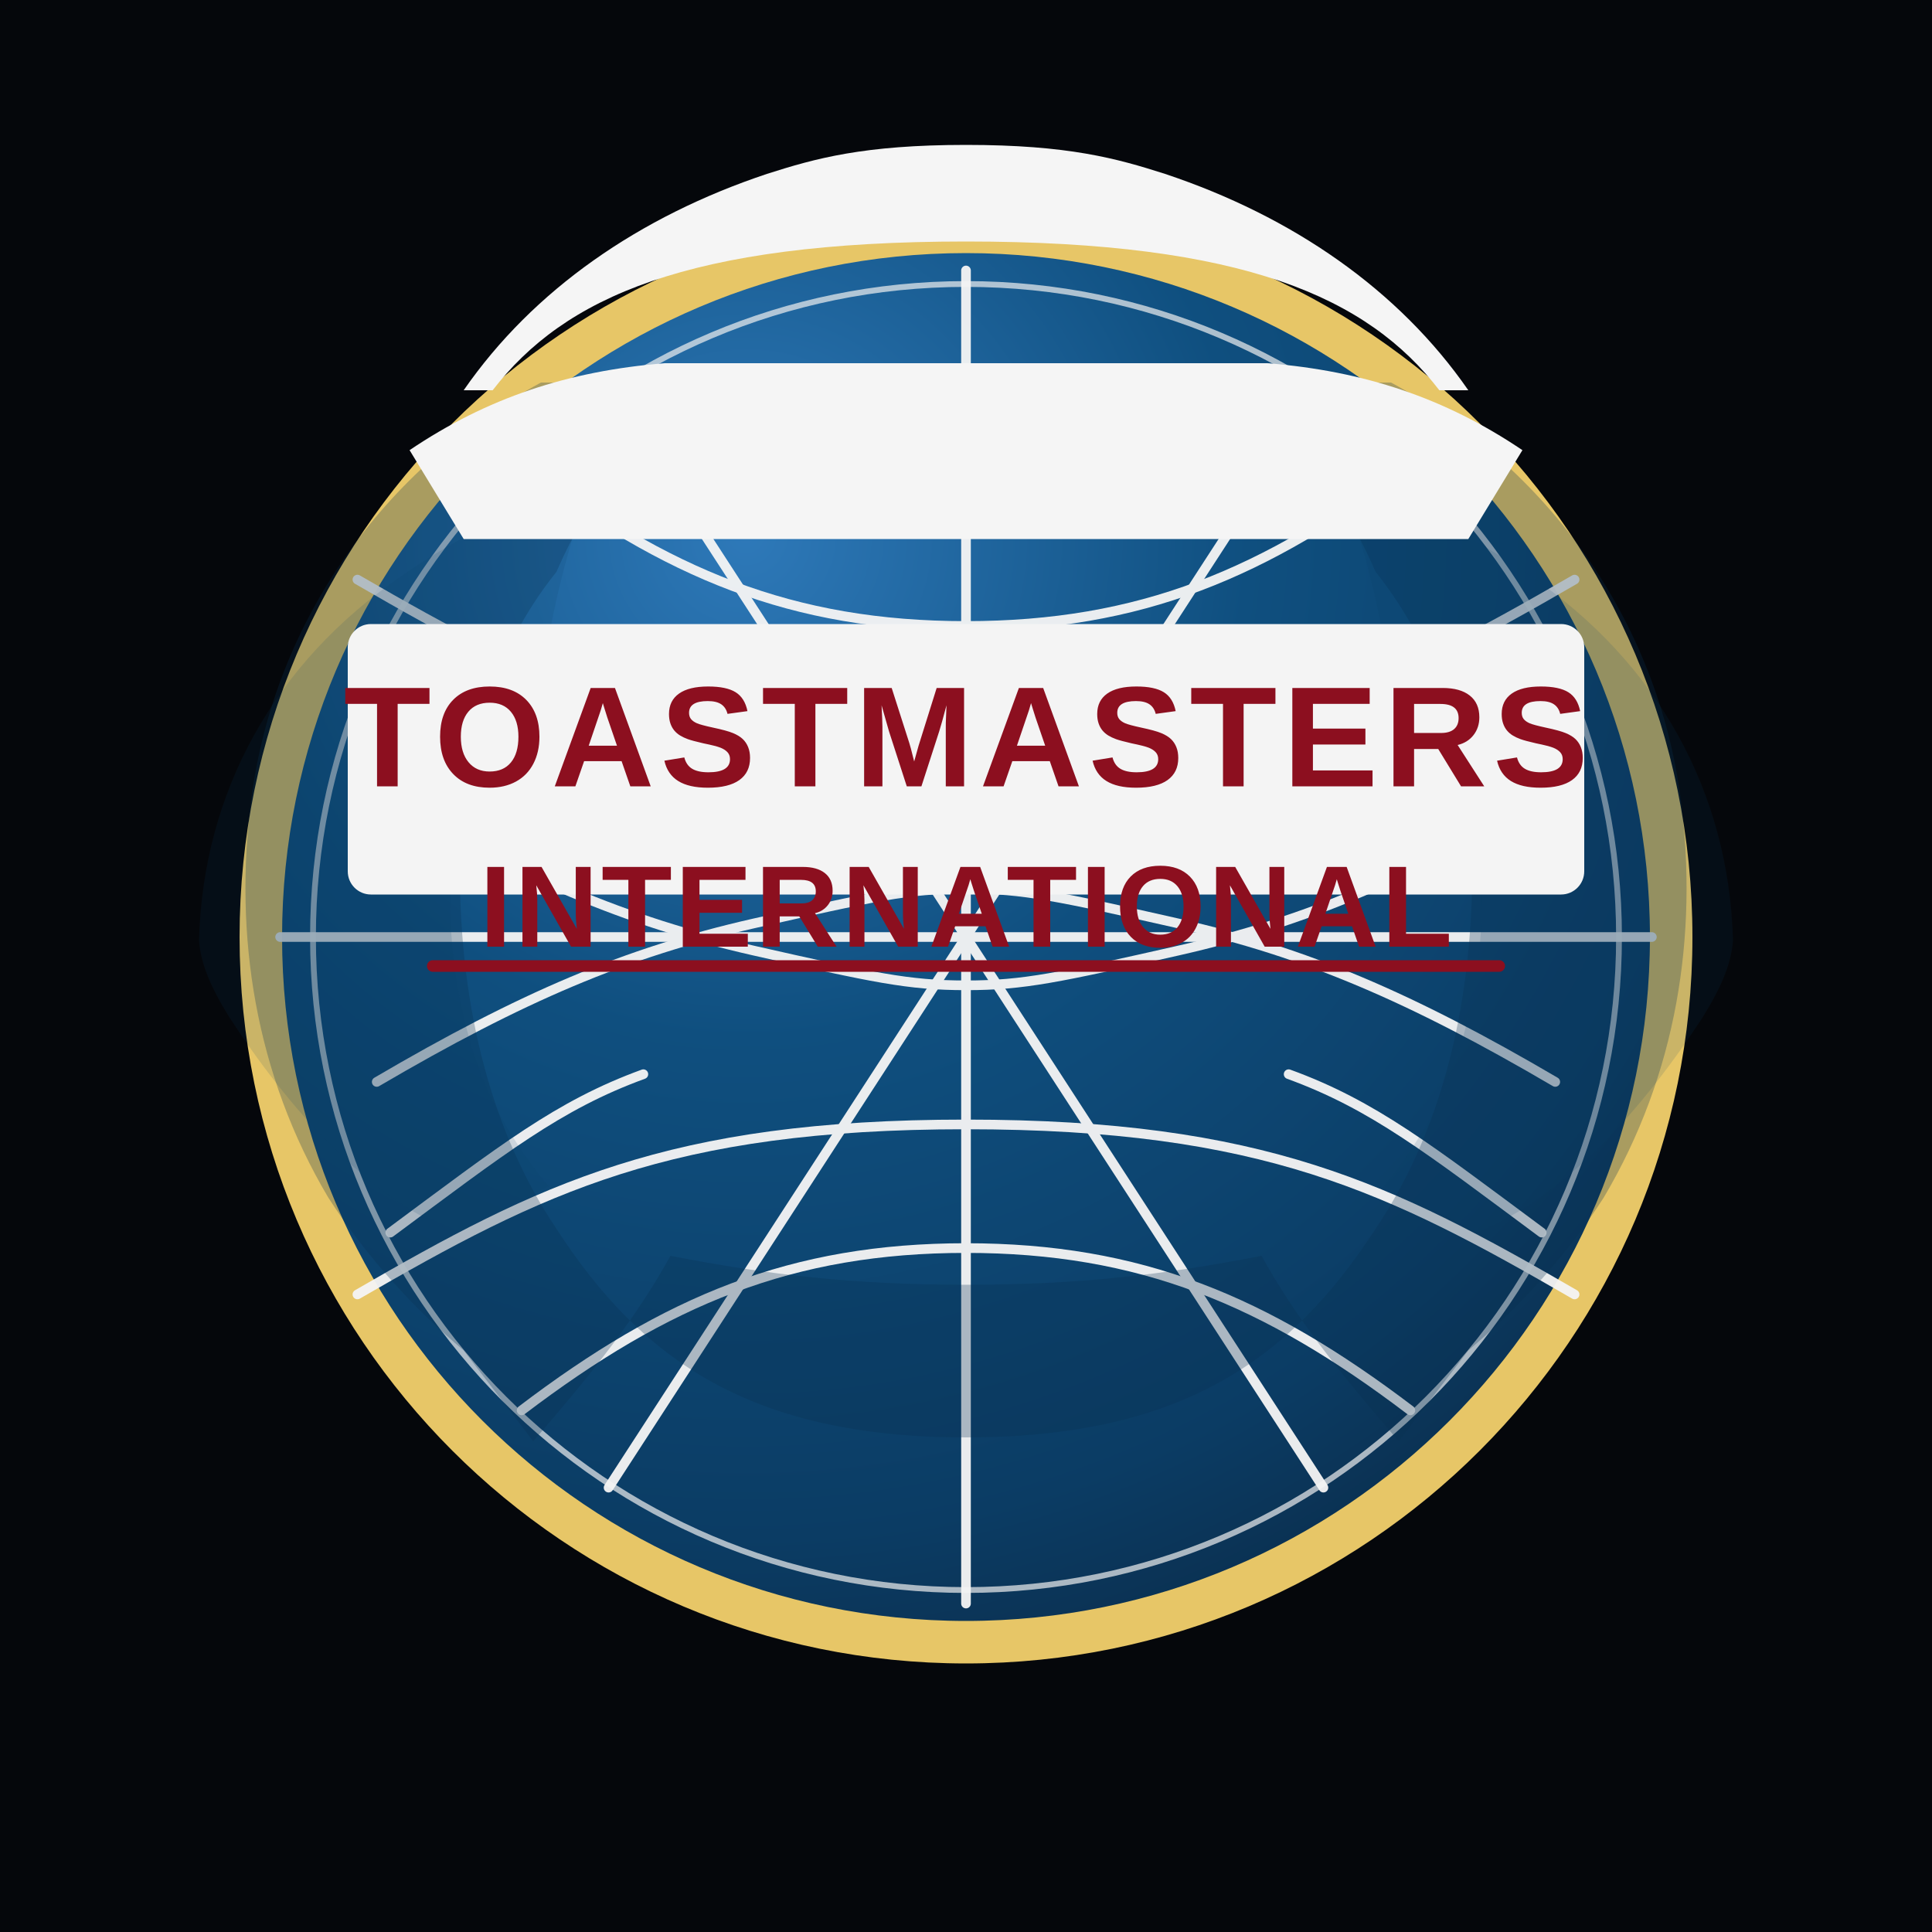
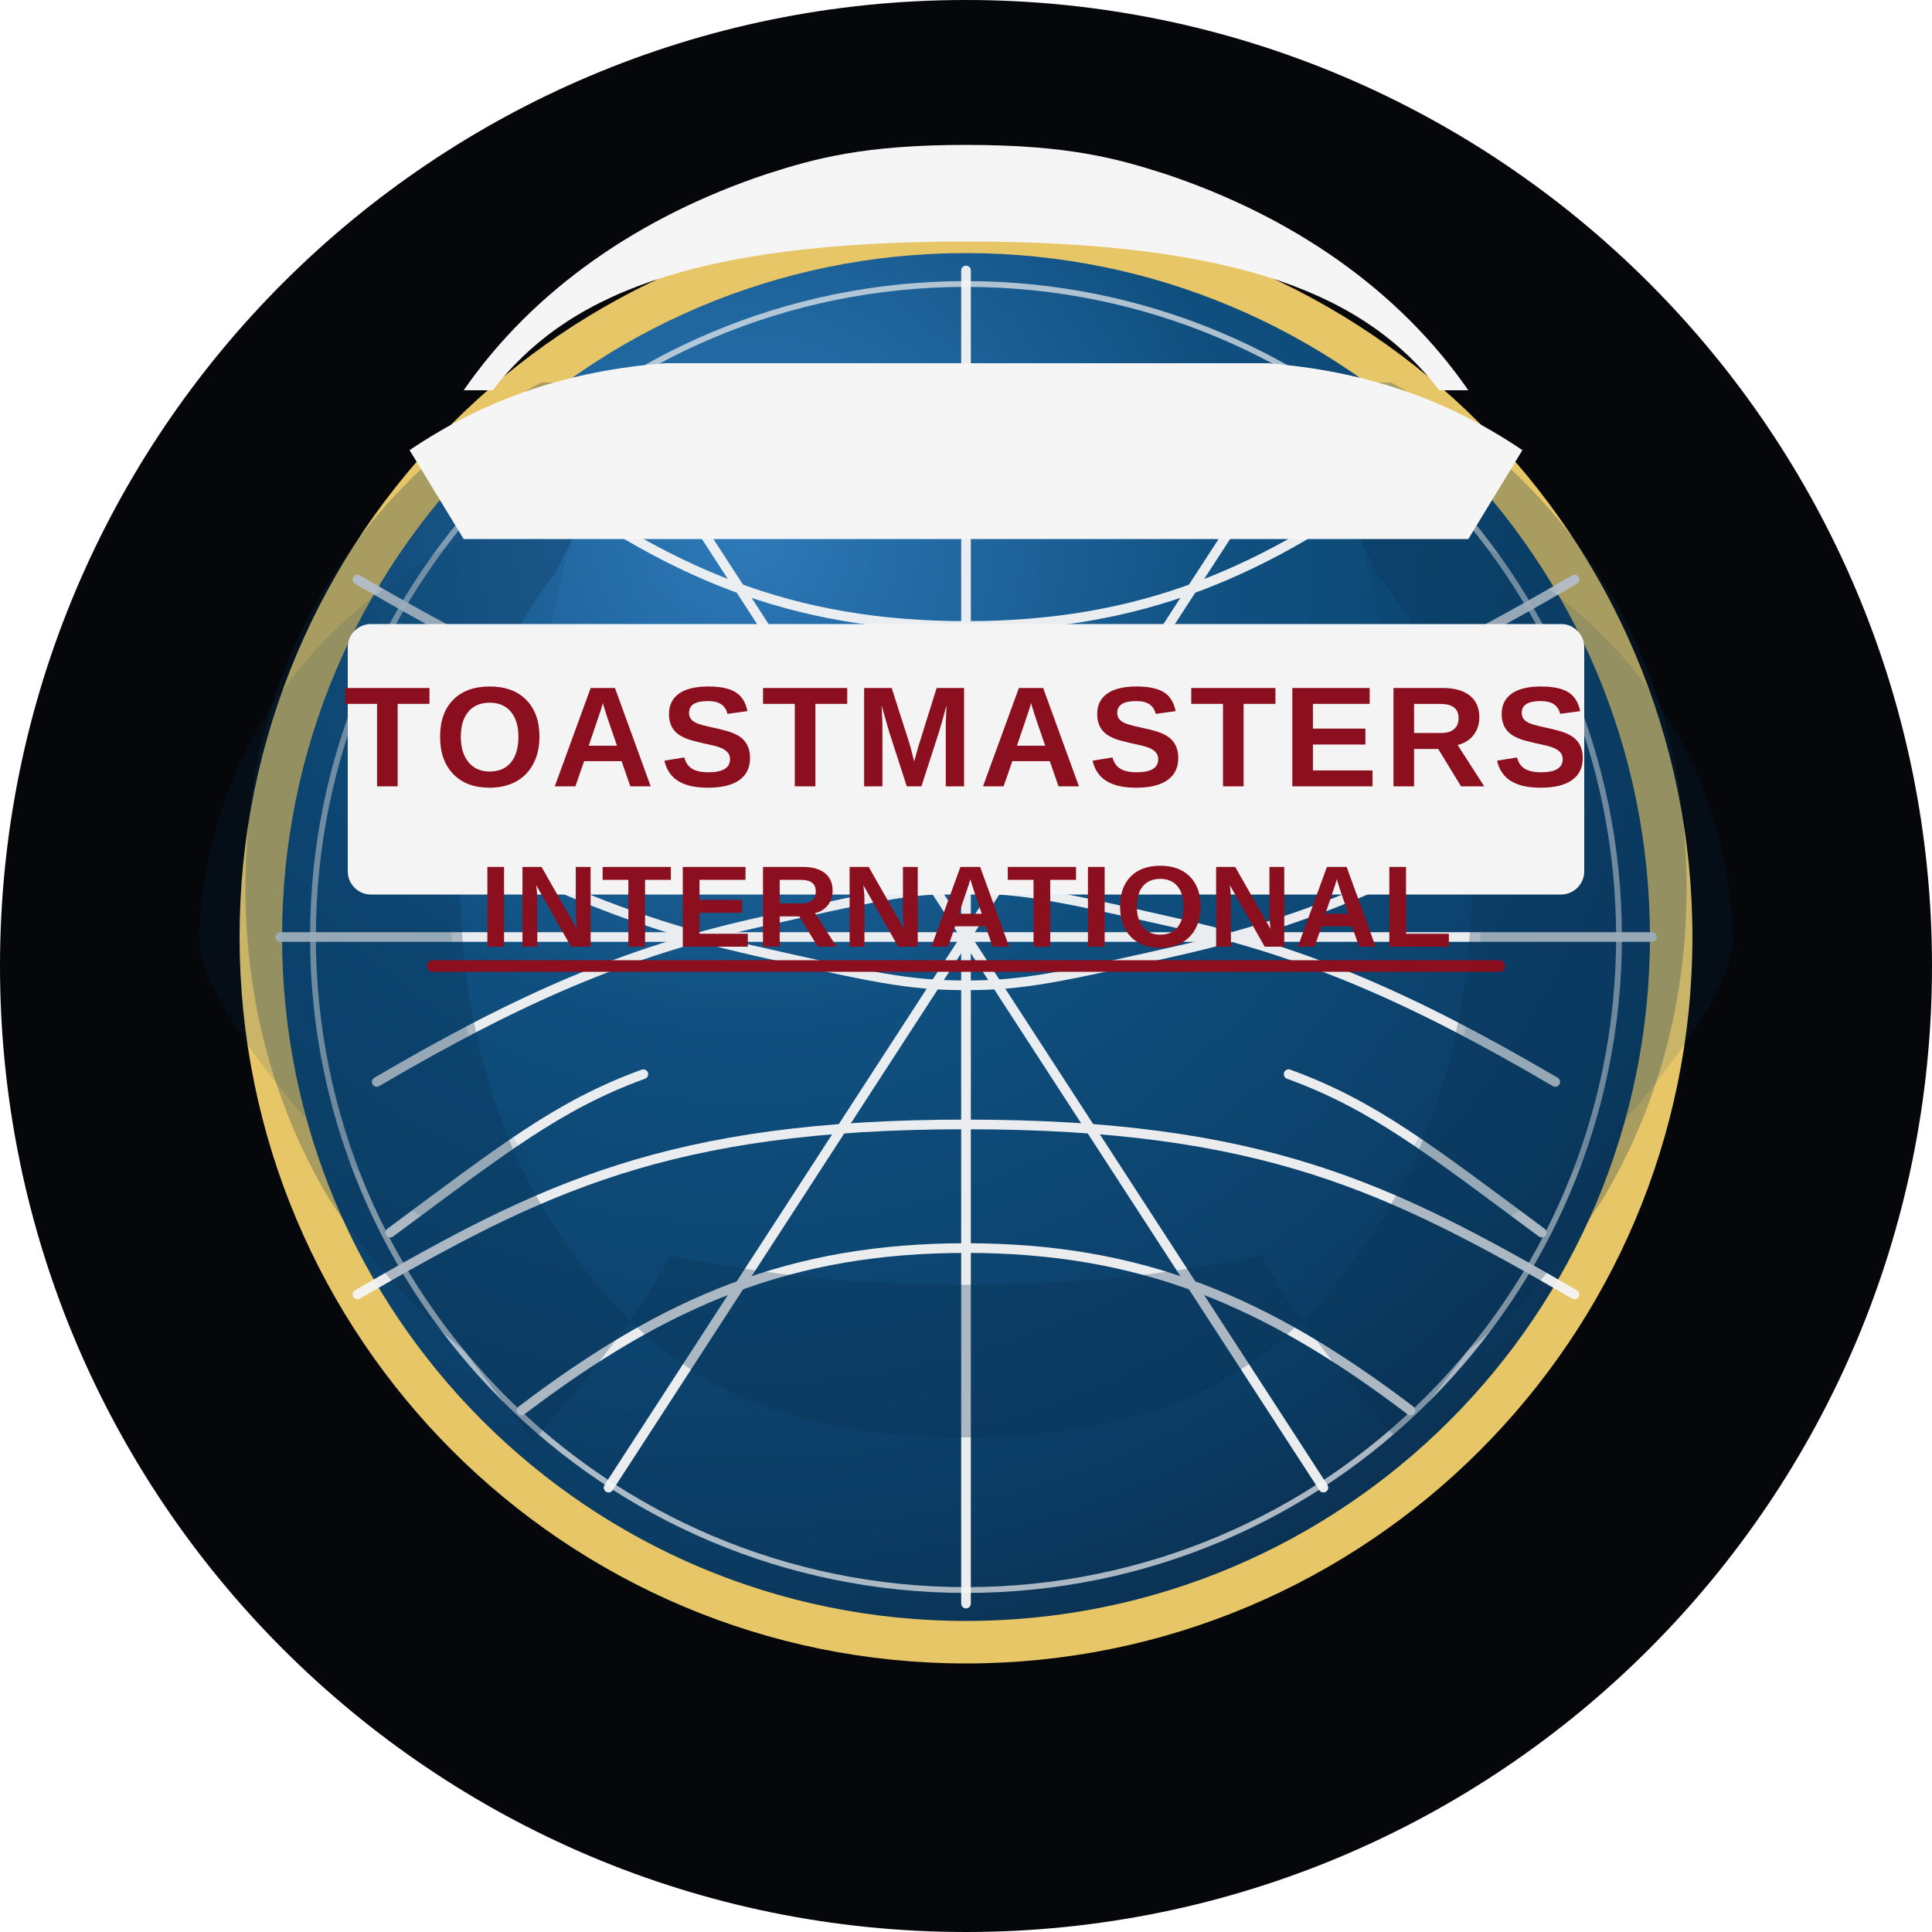
<svg xmlns="http://www.w3.org/2000/svg" width="1000" height="1000" viewBox="0 0 1000 1000" fill="none">
-   <rect width="1000" height="1000" fill="#05070B" />
+   <circle cx="500" cy="500" r="500" fill="#05070B" />
  <g>
    <circle cx="500" cy="485" r="365" fill="url(#globeFill)" stroke="#E7C667" stroke-width="22" />
    <circle cx="500" cy="485" r="338" fill="none" stroke="#F0F0F0" stroke-opacity="0.7" stroke-width="3" />
    <g opacity="0.95" stroke="#F5F5F5" stroke-width="5" stroke-linecap="round" fill="none">
      <path d="M500 140V830" />
      <path d="M145 485H855" />
      <path d="M270 240C345 297 410 324 500 324C590 324 655 297 730 240" />
      <path d="M270 730C345 673 410 646 500 646C590 646 655 673 730 730" />
      <path d="M195 410C270 454 324 477 390 492C452 506 470 510 500 510C530 510 548 506 610 492C676 477 730 454 805 410" />
      <path d="M195 560C270 516 324 493 390 478C452 464 470 460 500 460C530 460 548 464 610 478C676 493 730 516 805 560" />
      <path d="M315 200L685 770" />
      <path d="M685 200L315 770" />
      <path d="M185 300C280 355 346 388 500 388C654 388 720 355 815 300" />
      <path d="M185 670C280 615 346 582 500 582C654 582 720 615 815 670" />
      <path d="M202 332C260 375 289 398 333 414" />
      <path d="M798 332C740 375 711 398 667 414" />
      <path d="M202 638C260 595 289 572 333 556" />
      <path d="M798 638C740 595 711 572 667 556" />
    </g>
    <path d="M720 198C801 242 858 321 870 414C879 484 868 556 830 620C810 651 786 677 760 699L724 746C692 709 670 681 653 650C602 660 557 665 500 665C443 665 398 660 347 650C330 681 308 709 276 746L240 699C214 677 190 651 170 620C132 556 121 484 130 414C142 321 199 242 280 198L360 198C329 226 304 259 288 296C255 337 238 393 238 450C238 523 255 587 288 636C332 704 389 744 500 744C611 744 668 704 712 636C745 587 762 523 762 450C762 393 745 337 712 296C696 259 671 226 640 198L720 198Z" fill="#0A2F4F" fill-opacity="0.28" />
    <path d="M103 487C105 410 142 343 208 298C238 277 272 261 306 248C298 272 290 298 285 325C259 353 242 385 236 421C231 457 232 492 240 526C247 558 262 588 284 614C269 621 252 629 236 638C190 620 149 573 119 527C109 511 104 499 103 487Z" fill="#0B4067" fill-opacity="0.13" />
    <path d="M897 487C895 410 858 343 792 298C762 277 728 261 694 248C702 272 710 298 715 325C741 353 758 385 764 421C769 457 768 492 760 526C753 558 738 588 716 614C731 621 748 629 764 638C810 620 851 573 881 527C891 511 896 499 897 487Z" fill="#0B4067" fill-opacity="0.13" />
  </g>
  <g>
    <path d="M212 233C252 206 294 192 344 188H656C706 192 748 206 788 233L760 279H240L212 233Z" fill="#F5F5F5" />
    <path d="M255 202C292 154 356 125 500 125C644 125 708 154 745 202H760C724 150 669 112 603 90C578 82 553 75 500 75C447 75 422 82 397 90C331 112 276 150 240 202H255Z" fill="#F5F5F5" />
  </g>
  <g>
    <rect x="180" y="323" width="640" height="140" rx="12" fill="#F4F4F4" />
    <text x="500" y="407" text-anchor="middle" font-family="Arial, Helvetica, sans-serif" font-size="74" font-weight="800" letter-spacing="3" fill="#8C0F1F">TOASTMASTERS</text>
    <text x="500" y="490" text-anchor="middle" font-family="Arial, Helvetica, sans-serif" font-size="60" font-weight="800" letter-spacing="1.5" fill="#8C0F1F">INTERNATIONAL</text>
    <path d="M224 500H776" stroke="#8C0F1F" stroke-width="6" stroke-linecap="round" />
  </g>
  <defs>
    <radialGradient id="globeFill" cx="0" cy="0" r="1" gradientUnits="userSpaceOnUse" gradientTransform="translate(388 280) rotate(42) scale(640)">
      <stop offset="0" stop-color="#2E79B9" />
      <stop offset="0.4" stop-color="#0F4F7F" />
      <stop offset="0.8" stop-color="#0B3C64" />
      <stop offset="1" stop-color="#0A2A47" />
    </radialGradient>
  </defs>
</svg>
